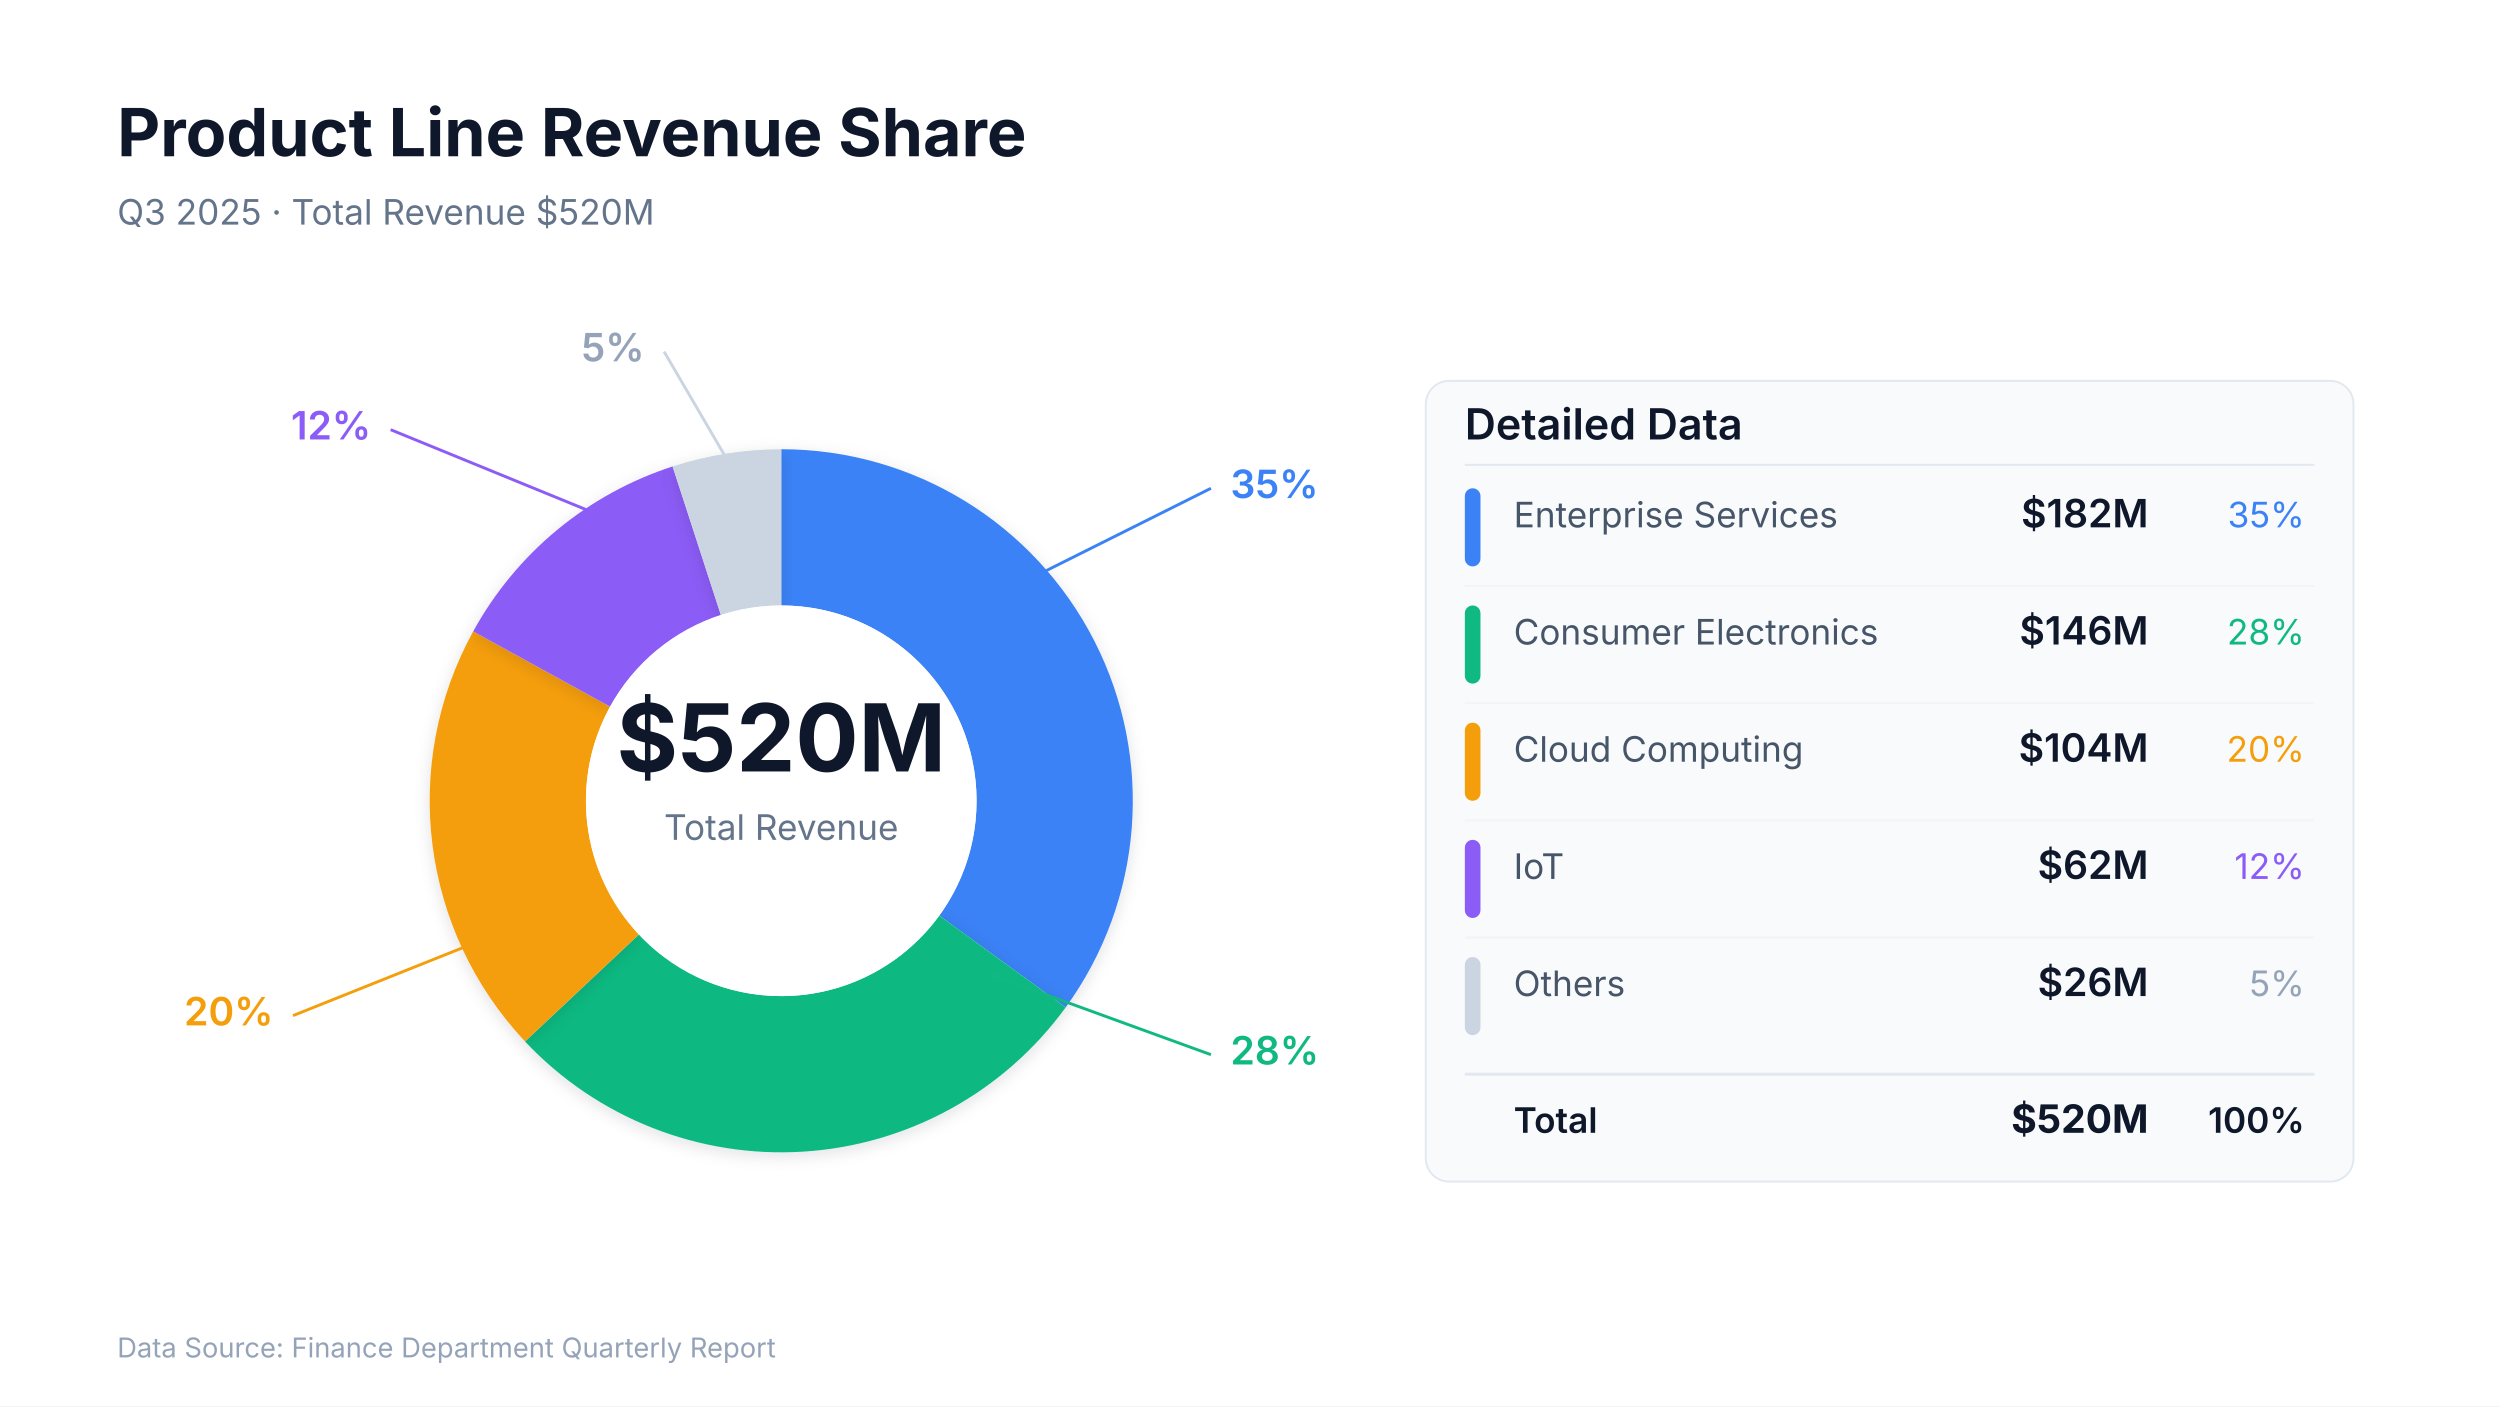
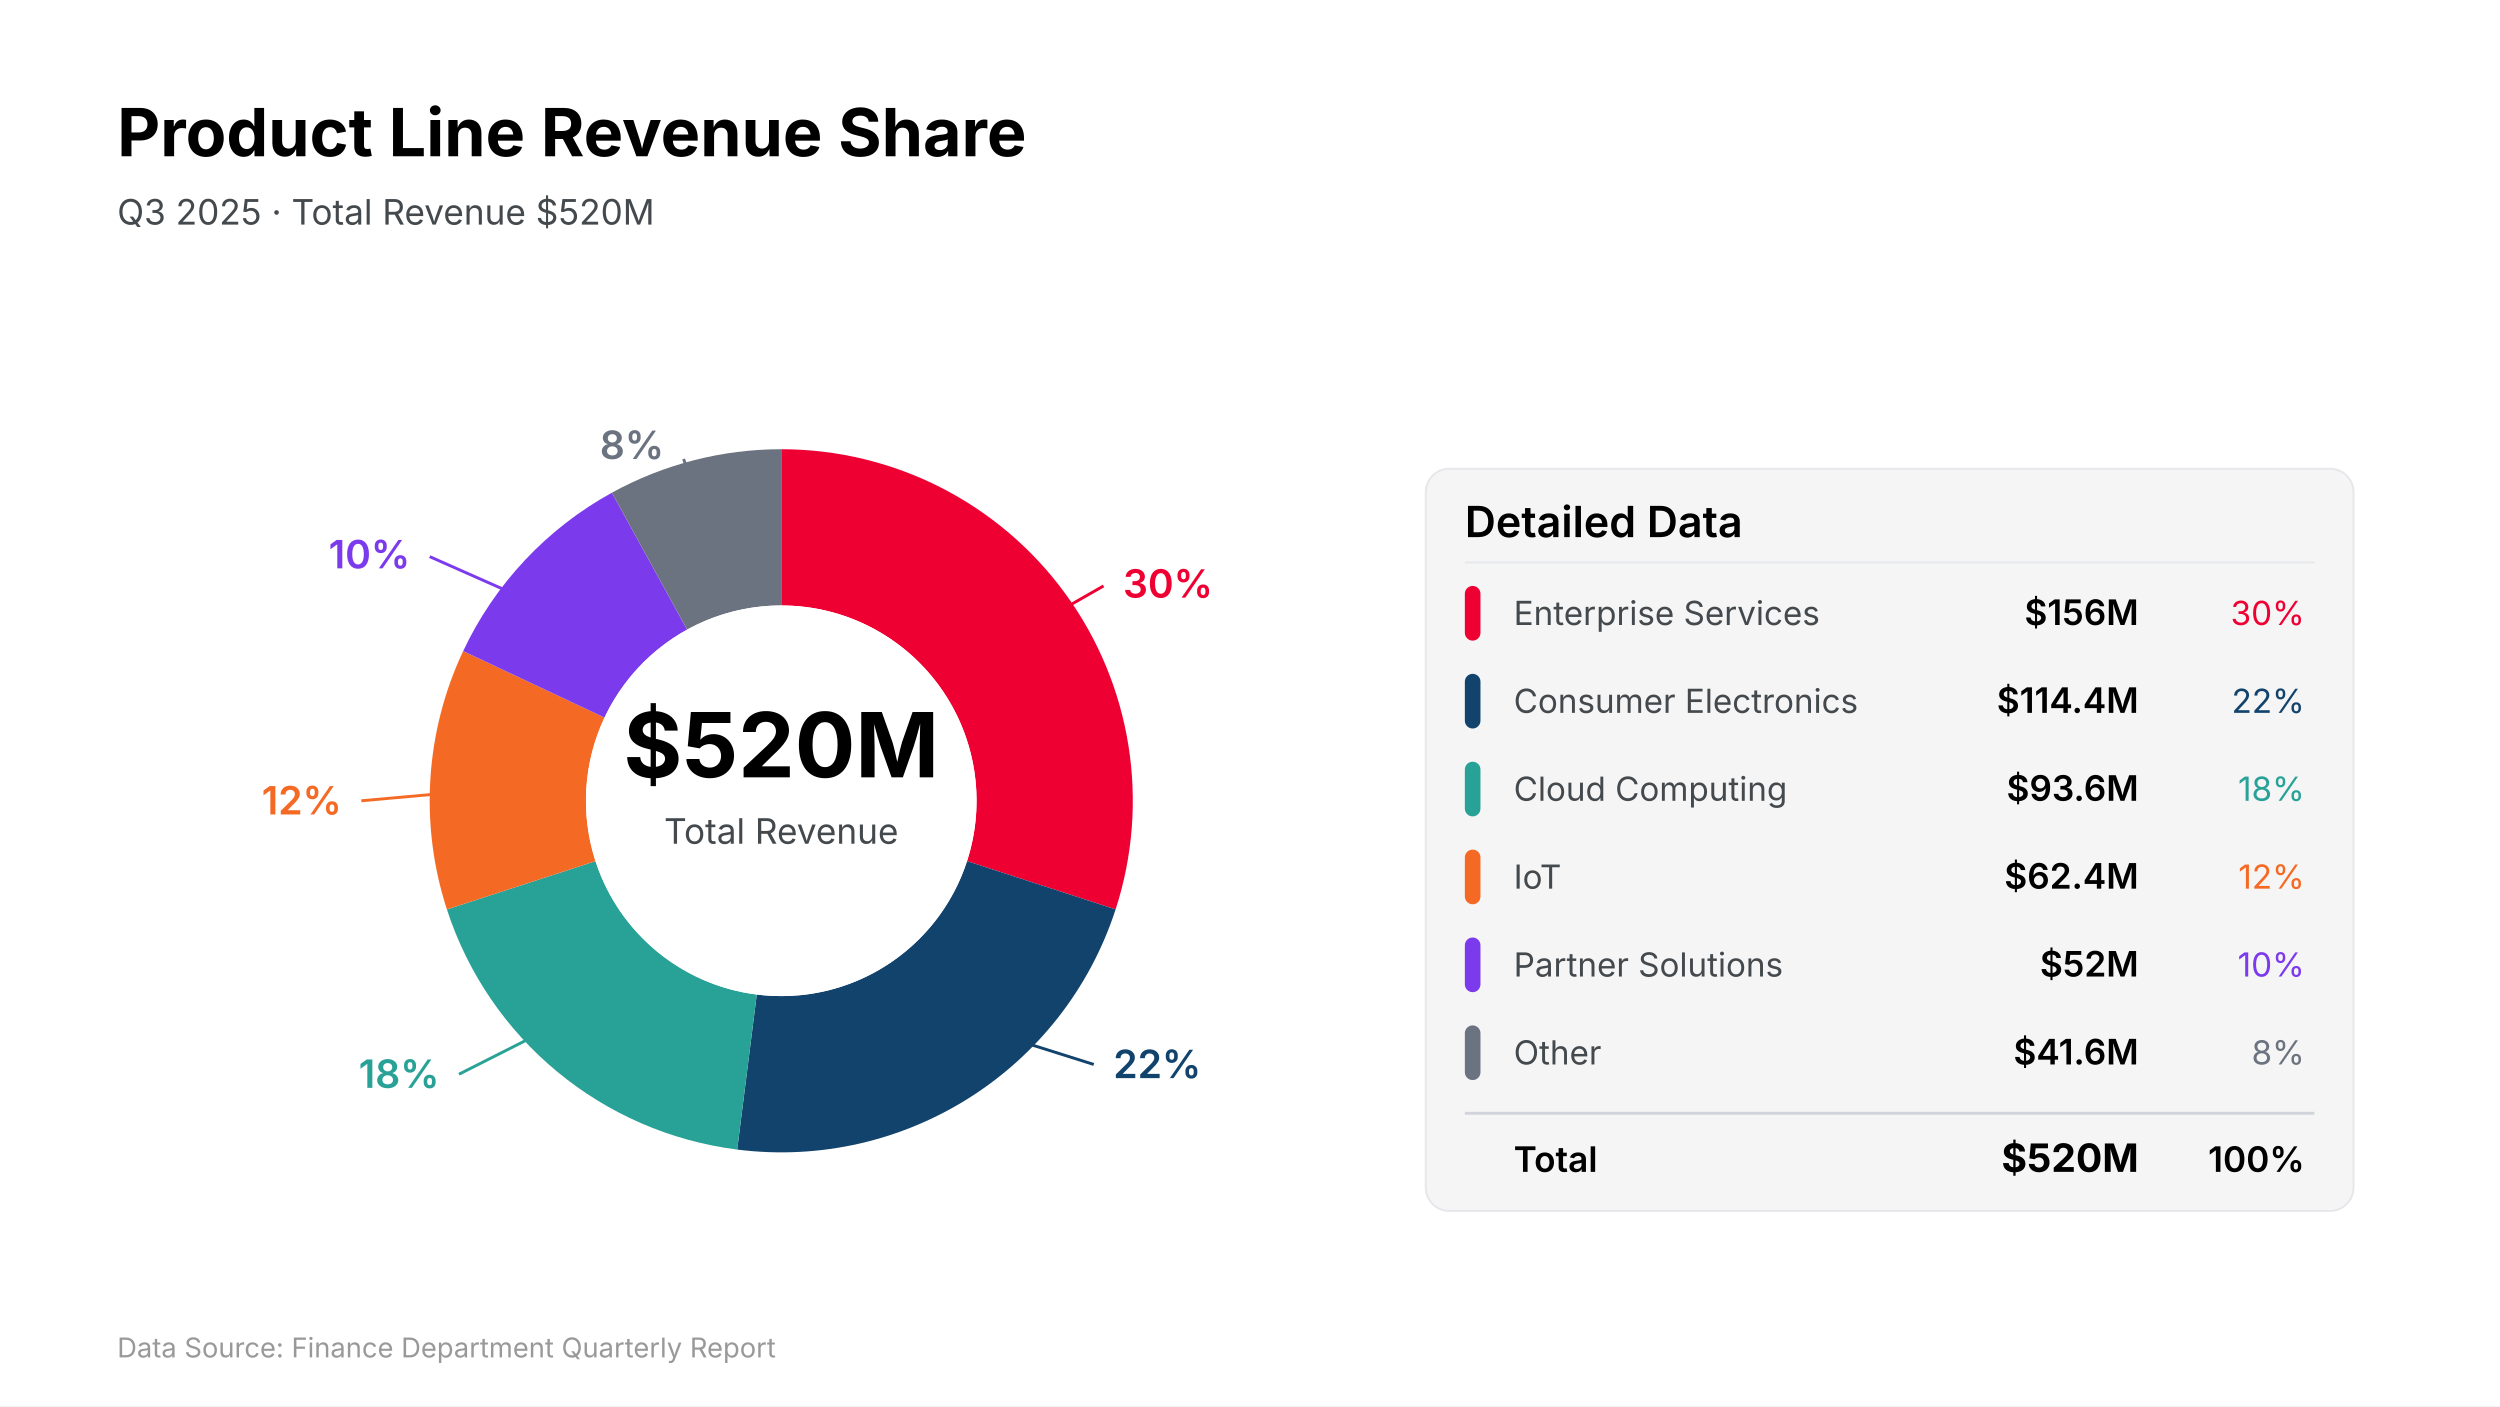
<svg xmlns="http://www.w3.org/2000/svg" viewBox="0 0 1280 720" width="1280" height="720">
-   <defs>
-     <filter id="sectorShadow">
-       <feGaussianBlur in="SourceAlpha" stdDeviation="4" />
-       <feOffset dx="0" dy="2" result="offsetblur" />
-       <feFlood flood-color="#0F172A" flood-opacity="0.12" result="shadowColor" />
-       <feComposite in="shadowColor" in2="offsetblur" operator="in" result="shadow" />
-       <feMerge>
-         <feMergeNode in="shadow" />
-         <feMergeNode in="SourceGraphic" />
-       </feMerge>
-     </filter>
-   </defs>
  <rect width="1280" height="720" fill="#FFFFFF" />
-   <text x="60" y="80" font-family="-apple-system, BlinkMacSystemFont, 'Segoe UI', sans-serif" font-size="34" font-weight="bold" fill="#0F172A">Product Line Revenue Share</text>
-   <text x="60" y="115" font-family="-apple-system, BlinkMacSystemFont, 'Segoe UI', sans-serif" font-size="18" fill="#64748B">Q3 2025 · Total Revenue $520M</text>
-   <g id="donutChart" transform="translate(400, 410)">
+   <text x="60" y="80" font-family="-apple-system, BlinkMacSystemFont, 'Segoe UI', sans-serif" font-size="34" font-weight="bold" fill="#000000">Product Line Revenue Share</text>
+   <text x="60" y="115" font-family="-apple-system, BlinkMacSystemFont, 'Segoe UI', sans-serif" font-size="18" fill="#44494D">Q3 2025 · Total Revenue $520M</text>
+   <g id="donutChart" transform="translate(400,410)" data-viettel-blue-scope="chart">
    <g id="donut-sectors">
      <g id="sector-1">
-         <path d="M 0,-180 A 180,180 0 0,1 145.62,105.80 L 80.90,58.78 A 100,100 0 0,0 0,-100 Z" fill="#3B82F6" filter="url(#sectorShadow)" />
+         <path d="M 0.00,-100.00 L 0.00,-180.00 A 180.0,180.0 0 0,1 171.19,55.62 L 95.11,30.90 A 100.0,100.0 0 0,0 0.00,-100.00 Z" fill="#EE0033" />
      </g>
      <g id="sector-2">
-         <path d="M 145.62,105.80 A 180,180 0 0,1 -131.21,123.22 L -72.90,68.45 A 100,100 0 0,0 80.90,58.78 Z" fill="#10B981" filter="url(#sectorShadow)" />
+         <path d="M 95.11,30.90 L 171.19,55.62 A 180.0,180.0 0 0,1 -22.56,178.58 L -12.53,99.21 A 100.0,100.0 0 0,0 95.11,30.90 Z" fill="#12436D" />
      </g>
      <g id="sector-3">
-         <path d="M -131.21,123.22 A 180,180 0 0,1 -157.74,-86.72 L -87.63,-48.18 A 100,100 0 0,0 -72.90,68.45 Z" fill="#F59E0B" filter="url(#sectorShadow)" />
+         <path d="M -12.53,99.21 L -22.56,178.58 A 180.0,180.0 0 0,1 -171.19,55.62 L -95.11,30.90 A 100.0,100.0 0 0,0 -12.53,99.21 Z" fill="#28A197" />
      </g>
      <g id="sector-4">
-         <path d="M -157.74,-86.72 A 180,180 0 0,1 -55.62,-171.19 L -30.90,-95.11 A 100,100 0 0,0 -87.63,-48.18 Z" fill="#8B5CF6" filter="url(#sectorShadow)" />
+         <path d="M -95.11,30.90 L -171.19,55.62 A 180.0,180.0 0 0,1 -162.87,-76.64 L -90.48,-42.58 A 100.0,100.0 0 0,0 -95.11,30.90 Z" fill="#F46A25" />
      </g>
      <g id="sector-5">
-         <path d="M -55.62,-171.19 A 180,180 0 0,1 0,-180 L 0,-100 A 100,100 0 0,0 -30.90,-95.11 Z" fill="#CBD5E1" filter="url(#sectorShadow)" />
+         <path d="M -90.48,-42.58 L -162.87,-76.64 A 180.0,180.0 0 0,1 -86.72,-157.74 L -48.18,-87.63 A 100.0,100.0 0 0,0 -90.48,-42.58 Z" fill="#7C3AED" />
+       </g>
+       <g id="sector-6">
+         <path d="M -48.18,-87.63 L -86.72,-157.74 A 180.0,180.0 0 0,1 -0.00,-180.00 L -0.00,-100.00 A 100.0,100.0 0 0,0 -48.18,-87.63 Z" fill="#6B7280" />
      </g>
    </g>
    <circle cx="0" cy="0" r="100" fill="#FFFFFF" />
-     <text x="0" y="-15" font-family="-apple-system, BlinkMacSystemFont, 'Segoe UI', sans-serif" font-size="48" font-weight="bold" fill="#0F172A" text-anchor="middle">$520M</text>
-     <text x="0" y="20" font-family="-apple-system, BlinkMacSystemFont, 'Segoe UI', sans-serif" font-size="18" fill="#64748B" text-anchor="middle">Total Revenue</text>
+     <text x="0" y="-12" font-family="-apple-system, BlinkMacSystemFont, 'Segoe UI', sans-serif" font-size="46" font-weight="bold" fill="#000000" text-anchor="middle">$520M</text>
+     <text x="0" y="22" font-family="-apple-system, BlinkMacSystemFont, 'Segoe UI', sans-serif" font-size="18" fill="#44494D" text-anchor="middle">Total Revenue</text>
  </g>
  <g id="labels">
    <g id="label-1">
-       <line x1="530" y1="295" x2="620" y2="250" stroke="#3B82F6" stroke-width="1.5" />
-       <circle cx="530" cy="295" r="3" fill="#3B82F6" />
-       <text x="630" y="255" font-family="-apple-system, BlinkMacSystemFont, 'Segoe UI', sans-serif" font-size="20" font-weight="600" fill="#3B82F6">35%</text>
+       <line x1="502" y1="336" x2="565" y2="300" stroke="#EE0033" stroke-width="1.5" />
+       <circle cx="502" cy="336" r="3" fill="#EE0033" />
+       <text x="575" y="306" font-family="-apple-system, BlinkMacSystemFont, 'Segoe UI', sans-serif" font-size="20" font-weight="600" fill="#EE0033">30%</text>
    </g>
-     <g id="label-2">
-       <line x1="510" y1="500" x2="620" y2="540" stroke="#10B981" stroke-width="1.5" />
-       <circle cx="510" cy="500" r="3" fill="#10B981" />
-       <text x="630" y="545" font-family="-apple-system, BlinkMacSystemFont, 'Segoe UI', sans-serif" font-size="20" font-weight="600" fill="#10B981">28%</text>
+     <g id="label-2" data-viettel-blue-scope="chart">
+       <line x1="468" y1="516" x2="560" y2="545" stroke="#12436D" stroke-width="1.5" />
+       <circle cx="468" cy="516" r="3" fill="#12436D" />
+       <text x="570" y="552" font-family="-apple-system, BlinkMacSystemFont, 'Segoe UI', sans-serif" font-size="20" font-weight="600" fill="#12436D">22%</text>
    </g>
    <g id="label-3">
-       <line x1="250" y1="480" x2="150" y2="520" stroke="#F59E0B" stroke-width="1.5" />
-       <circle cx="250" cy="480" r="3" fill="#F59E0B" />
-       <text x="140" y="525" font-family="-apple-system, BlinkMacSystemFont, 'Segoe UI', sans-serif" font-size="20" font-weight="600" fill="#F59E0B" text-anchor="end">20%</text>
+       <line x1="320" y1="507" x2="235" y2="550" stroke="#28A197" stroke-width="1.5" />
+       <circle cx="320" cy="507" r="3" fill="#28A197" />
+       <text x="225" y="557" font-family="-apple-system, BlinkMacSystemFont, 'Segoe UI', sans-serif" font-size="20" font-weight="600" fill="#28A197" text-anchor="end">18%</text>
    </g>
    <g id="label-4">
-       <line x1="310" y1="265" x2="200" y2="220" stroke="#8B5CF6" stroke-width="1.5" />
-       <circle cx="310" cy="265" r="3" fill="#8B5CF6" />
-       <text x="190" y="225" font-family="-apple-system, BlinkMacSystemFont, 'Segoe UI', sans-serif" font-size="20" font-weight="600" fill="#8B5CF6" text-anchor="end">12%</text>
+       <line x1="274" y1="402" x2="185" y2="410" stroke="#F46A25" stroke-width="1.5" />
+       <circle cx="274" cy="402" r="3" fill="#F46A25" />
+       <text x="175" y="417" font-family="-apple-system, BlinkMacSystemFont, 'Segoe UI', sans-serif" font-size="20" font-weight="600" fill="#F46A25" text-anchor="end">12%</text>
    </g>
    <g id="label-5">
-       <line x1="375" y1="240" x2="340" y2="180" stroke="#CBD5E1" stroke-width="1.5" />
-       <circle cx="375" cy="240" r="3" fill="#CBD5E1" />
-       <text x="330" y="185" font-family="-apple-system, BlinkMacSystemFont, 'Segoe UI', sans-serif" font-size="20" font-weight="600" fill="#94A3B8" text-anchor="end">5%</text>
+       <line x1="308" y1="324" x2="220" y2="285" stroke="#7C3AED" stroke-width="1.5" />
+       <circle cx="308" cy="324" r="3" fill="#7C3AED" />
+       <text x="210" y="291" font-family="-apple-system, BlinkMacSystemFont, 'Segoe UI', sans-serif" font-size="20" font-weight="600" fill="#7C3AED" text-anchor="end">10%</text>
+     </g>
+     <g id="label-6">
+       <line x1="369" y1="288" x2="350" y2="235" stroke="#6B7280" stroke-width="1.5" />
+       <circle cx="369" cy="288" r="3" fill="#6B7280" />
+       <text x="340" y="235" font-family="-apple-system, BlinkMacSystemFont, 'Segoe UI', sans-serif" font-size="20" font-weight="600" fill="#6B7280" text-anchor="end">8%</text>
    </g>
  </g>
  <g id="detailList">
-     <rect x="730" y="195" width="475" height="410" rx="12" fill="#F8FAFC" stroke="#E2E8F0" stroke-width="1" />
-     <text x="750" y="225" font-family="-apple-system, BlinkMacSystemFont, 'Segoe UI', sans-serif" font-size="22" font-weight="600" fill="#0F172A">Detailed Data</text>
-     <line x1="750" y1="238" x2="1185" y2="238" stroke="#E2E8F0" stroke-width="1" />
+     <rect x="730" y="240" width="475" height="380" rx="12" fill="#F5F5F5" stroke="#E5E7EB" stroke-width="1" />
+     <text x="750" y="275" font-family="-apple-system, BlinkMacSystemFont, 'Segoe UI', sans-serif" font-size="22" font-weight="600" fill="#000000">Detailed Data</text>
+     <line x1="750" y1="288" x2="1185" y2="288" stroke="#E5E7EB" stroke-width="1" />
    <g id="list-items">
      <g id="item-1">
-         <rect x="750" y="250" width="8" height="40" rx="4" fill="#3B82F6" />
-         <text x="775" y="270" font-family="-apple-system, BlinkMacSystemFont, 'Segoe UI', sans-serif" font-size="18" fill="#475569">Enterprise Services</text>
-         <text x="1100" y="270" font-family="-apple-system, BlinkMacSystemFont, 'Segoe UI', sans-serif" font-size="20" font-weight="600" fill="#0F172A" text-anchor="end">$182M</text>
-         <text x="1180" y="270" font-family="-apple-system, BlinkMacSystemFont, 'Segoe UI', sans-serif" font-size="18" fill="#3B82F6" text-anchor="end">35%</text>
-         <line x1="750" y1="300" x2="1185" y2="300" stroke="#F1F5F9" stroke-width="1" />
+         <rect x="750" y="300" width="8" height="28" rx="4" fill="#EE0033" />
+         <text x="775" y="320" font-family="-apple-system, BlinkMacSystemFont, 'Segoe UI', sans-serif" font-size="17" fill="#44494D">Enterprise Services</text>
+         <text x="1095" y="320" font-family="-apple-system, BlinkMacSystemFont, 'Segoe UI', sans-serif" font-size="18" font-weight="600" fill="#000000" text-anchor="end">$156M</text>
+         <text x="1180" y="320" font-family="-apple-system, BlinkMacSystemFont, 'Segoe UI', sans-serif" font-size="17" fill="#EE0033" text-anchor="end">30%</text>
      </g>
-       <g id="item-2">
-         <rect x="750" y="310" width="8" height="40" rx="4" fill="#10B981" />
-         <text x="775" y="330" font-family="-apple-system, BlinkMacSystemFont, 'Segoe UI', sans-serif" font-size="18" fill="#475569">Consumer Electronics</text>
-         <text x="1100" y="330" font-family="-apple-system, BlinkMacSystemFont, 'Segoe UI', sans-serif" font-size="20" font-weight="600" fill="#0F172A" text-anchor="end">$146M</text>
-         <text x="1180" y="330" font-family="-apple-system, BlinkMacSystemFont, 'Segoe UI', sans-serif" font-size="18" fill="#10B981" text-anchor="end">28%</text>
-         <line x1="750" y1="360" x2="1185" y2="360" stroke="#F1F5F9" stroke-width="1" />
+       <g id="item-2" data-viettel-blue-scope="chart">
+         <rect x="750" y="345" width="8" height="28" rx="4" fill="#12436D" />
+         <text x="775" y="365" font-family="-apple-system, BlinkMacSystemFont, 'Segoe UI', sans-serif" font-size="17" fill="#44494D">Consumer Electronics</text>
+         <text x="1095" y="365" font-family="-apple-system, BlinkMacSystemFont, 'Segoe UI', sans-serif" font-size="18" font-weight="600" fill="#000000" text-anchor="end">$114.4M</text>
+         <text x="1180" y="365" font-family="-apple-system, BlinkMacSystemFont, 'Segoe UI', sans-serif" font-size="17" fill="#12436D" text-anchor="end">22%</text>
      </g>
      <g id="item-3">
-         <rect x="750" y="370" width="8" height="40" rx="4" fill="#F59E0B" />
-         <text x="775" y="390" font-family="-apple-system, BlinkMacSystemFont, 'Segoe UI', sans-serif" font-size="18" fill="#475569">Cloud Computing</text>
-         <text x="1100" y="390" font-family="-apple-system, BlinkMacSystemFont, 'Segoe UI', sans-serif" font-size="20" font-weight="600" fill="#0F172A" text-anchor="end">$104M</text>
-         <text x="1180" y="390" font-family="-apple-system, BlinkMacSystemFont, 'Segoe UI', sans-serif" font-size="18" fill="#F59E0B" text-anchor="end">20%</text>
-         <line x1="750" y1="420" x2="1185" y2="420" stroke="#F1F5F9" stroke-width="1" />
+         <rect x="750" y="390" width="8" height="28" rx="4" fill="#28A197" />
+         <text x="775" y="410" font-family="-apple-system, BlinkMacSystemFont, 'Segoe UI', sans-serif" font-size="17" fill="#44494D">Cloud Computing</text>
+         <text x="1095" y="410" font-family="-apple-system, BlinkMacSystemFont, 'Segoe UI', sans-serif" font-size="18" font-weight="600" fill="#000000" text-anchor="end">$93.6M</text>
+         <text x="1180" y="410" font-family="-apple-system, BlinkMacSystemFont, 'Segoe UI', sans-serif" font-size="17" fill="#28A197" text-anchor="end">18%</text>
      </g>
      <g id="item-4">
-         <rect x="750" y="430" width="8" height="40" rx="4" fill="#8B5CF6" />
-         <text x="775" y="450" font-family="-apple-system, BlinkMacSystemFont, 'Segoe UI', sans-serif" font-size="18" fill="#475569">IoT</text>
-         <text x="1100" y="450" font-family="-apple-system, BlinkMacSystemFont, 'Segoe UI', sans-serif" font-size="20" font-weight="600" fill="#0F172A" text-anchor="end">$62M</text>
-         <text x="1180" y="450" font-family="-apple-system, BlinkMacSystemFont, 'Segoe UI', sans-serif" font-size="18" fill="#8B5CF6" text-anchor="end">12%</text>
-         <line x1="750" y1="480" x2="1185" y2="480" stroke="#F1F5F9" stroke-width="1" />
+         <rect x="750" y="435" width="8" height="28" rx="4" fill="#F46A25" />
+         <text x="775" y="455" font-family="-apple-system, BlinkMacSystemFont, 'Segoe UI', sans-serif" font-size="17" fill="#44494D">IoT</text>
+         <text x="1095" y="455" font-family="-apple-system, BlinkMacSystemFont, 'Segoe UI', sans-serif" font-size="18" font-weight="600" fill="#000000" text-anchor="end">$62.4M</text>
+         <text x="1180" y="455" font-family="-apple-system, BlinkMacSystemFont, 'Segoe UI', sans-serif" font-size="17" fill="#F46A25" text-anchor="end">12%</text>
      </g>
      <g id="item-5">
-         <rect x="750" y="490" width="8" height="40" rx="4" fill="#CBD5E1" />
-         <text x="775" y="510" font-family="-apple-system, BlinkMacSystemFont, 'Segoe UI', sans-serif" font-size="18" fill="#475569">Others</text>
-         <text x="1100" y="510" font-family="-apple-system, BlinkMacSystemFont, 'Segoe UI', sans-serif" font-size="20" font-weight="600" fill="#0F172A" text-anchor="end">$26M</text>
-         <text x="1180" y="510" font-family="-apple-system, BlinkMacSystemFont, 'Segoe UI', sans-serif" font-size="18" fill="#94A3B8" text-anchor="end">5%</text>
+         <rect x="750" y="480" width="8" height="28" rx="4" fill="#7C3AED" />
+         <text x="775" y="500" font-family="-apple-system, BlinkMacSystemFont, 'Segoe UI', sans-serif" font-size="17" fill="#44494D">Partner Solutions</text>
+         <text x="1095" y="500" font-family="-apple-system, BlinkMacSystemFont, 'Segoe UI', sans-serif" font-size="18" font-weight="600" fill="#000000" text-anchor="end">$52M</text>
+         <text x="1180" y="500" font-family="-apple-system, BlinkMacSystemFont, 'Segoe UI', sans-serif" font-size="17" fill="#7C3AED" text-anchor="end">10%</text>
+       </g>
+       <g id="item-6">
+         <rect x="750" y="525" width="8" height="28" rx="4" fill="#6B7280" />
+         <text x="775" y="545" font-family="-apple-system, BlinkMacSystemFont, 'Segoe UI', sans-serif" font-size="17" fill="#44494D">Other</text>
+         <text x="1095" y="545" font-family="-apple-system, BlinkMacSystemFont, 'Segoe UI', sans-serif" font-size="18" font-weight="600" fill="#000000" text-anchor="end">$41.6M</text>
+         <text x="1180" y="545" font-family="-apple-system, BlinkMacSystemFont, 'Segoe UI', sans-serif" font-size="17" fill="#6B7280" text-anchor="end">8%</text>
      </g>
    </g>
-     <line x1="750" y1="550" x2="1185" y2="550" stroke="#E2E8F0" stroke-width="1.5" />
-     <text x="775" y="580" font-family="-apple-system, BlinkMacSystemFont, 'Segoe UI', sans-serif" font-size="18" font-weight="600" fill="#0F172A">Total</text>
-     <text x="1100" y="580" font-family="-apple-system, BlinkMacSystemFont, 'Segoe UI', sans-serif" font-size="20" font-weight="bold" fill="#0F172A" text-anchor="end">$520M</text>
-     <text x="1180" y="580" font-family="-apple-system, BlinkMacSystemFont, 'Segoe UI', sans-serif" font-size="18" font-weight="600" fill="#0F172A" text-anchor="end">100%</text>
+     <line x1="750" y1="570" x2="1185" y2="570" stroke="#D1D5DB" stroke-width="1.5" />
+     <text x="775" y="600" font-family="-apple-system, BlinkMacSystemFont, 'Segoe UI', sans-serif" font-size="18" font-weight="600" fill="#000000">Total</text>
+     <text x="1095" y="600" font-family="-apple-system, BlinkMacSystemFont, 'Segoe UI', sans-serif" font-size="20" font-weight="bold" fill="#000000" text-anchor="end">$520M</text>
+     <text x="1180" y="600" font-family="-apple-system, BlinkMacSystemFont, 'Segoe UI', sans-serif" font-size="18" font-weight="600" fill="#000000" text-anchor="end">100%</text>
  </g>
-   <text x="60" y="695" font-family="-apple-system, BlinkMacSystemFont, 'Segoe UI', sans-serif" font-size="14" fill="#94A3B8">Data Source: Finance Department Quarterly Report</text>
+   <text x="60" y="695" font-family="-apple-system, BlinkMacSystemFont, 'Segoe UI', sans-serif" font-size="14" fill="#999999">Data Source: Finance Department Quarterly Report</text>
</svg>
